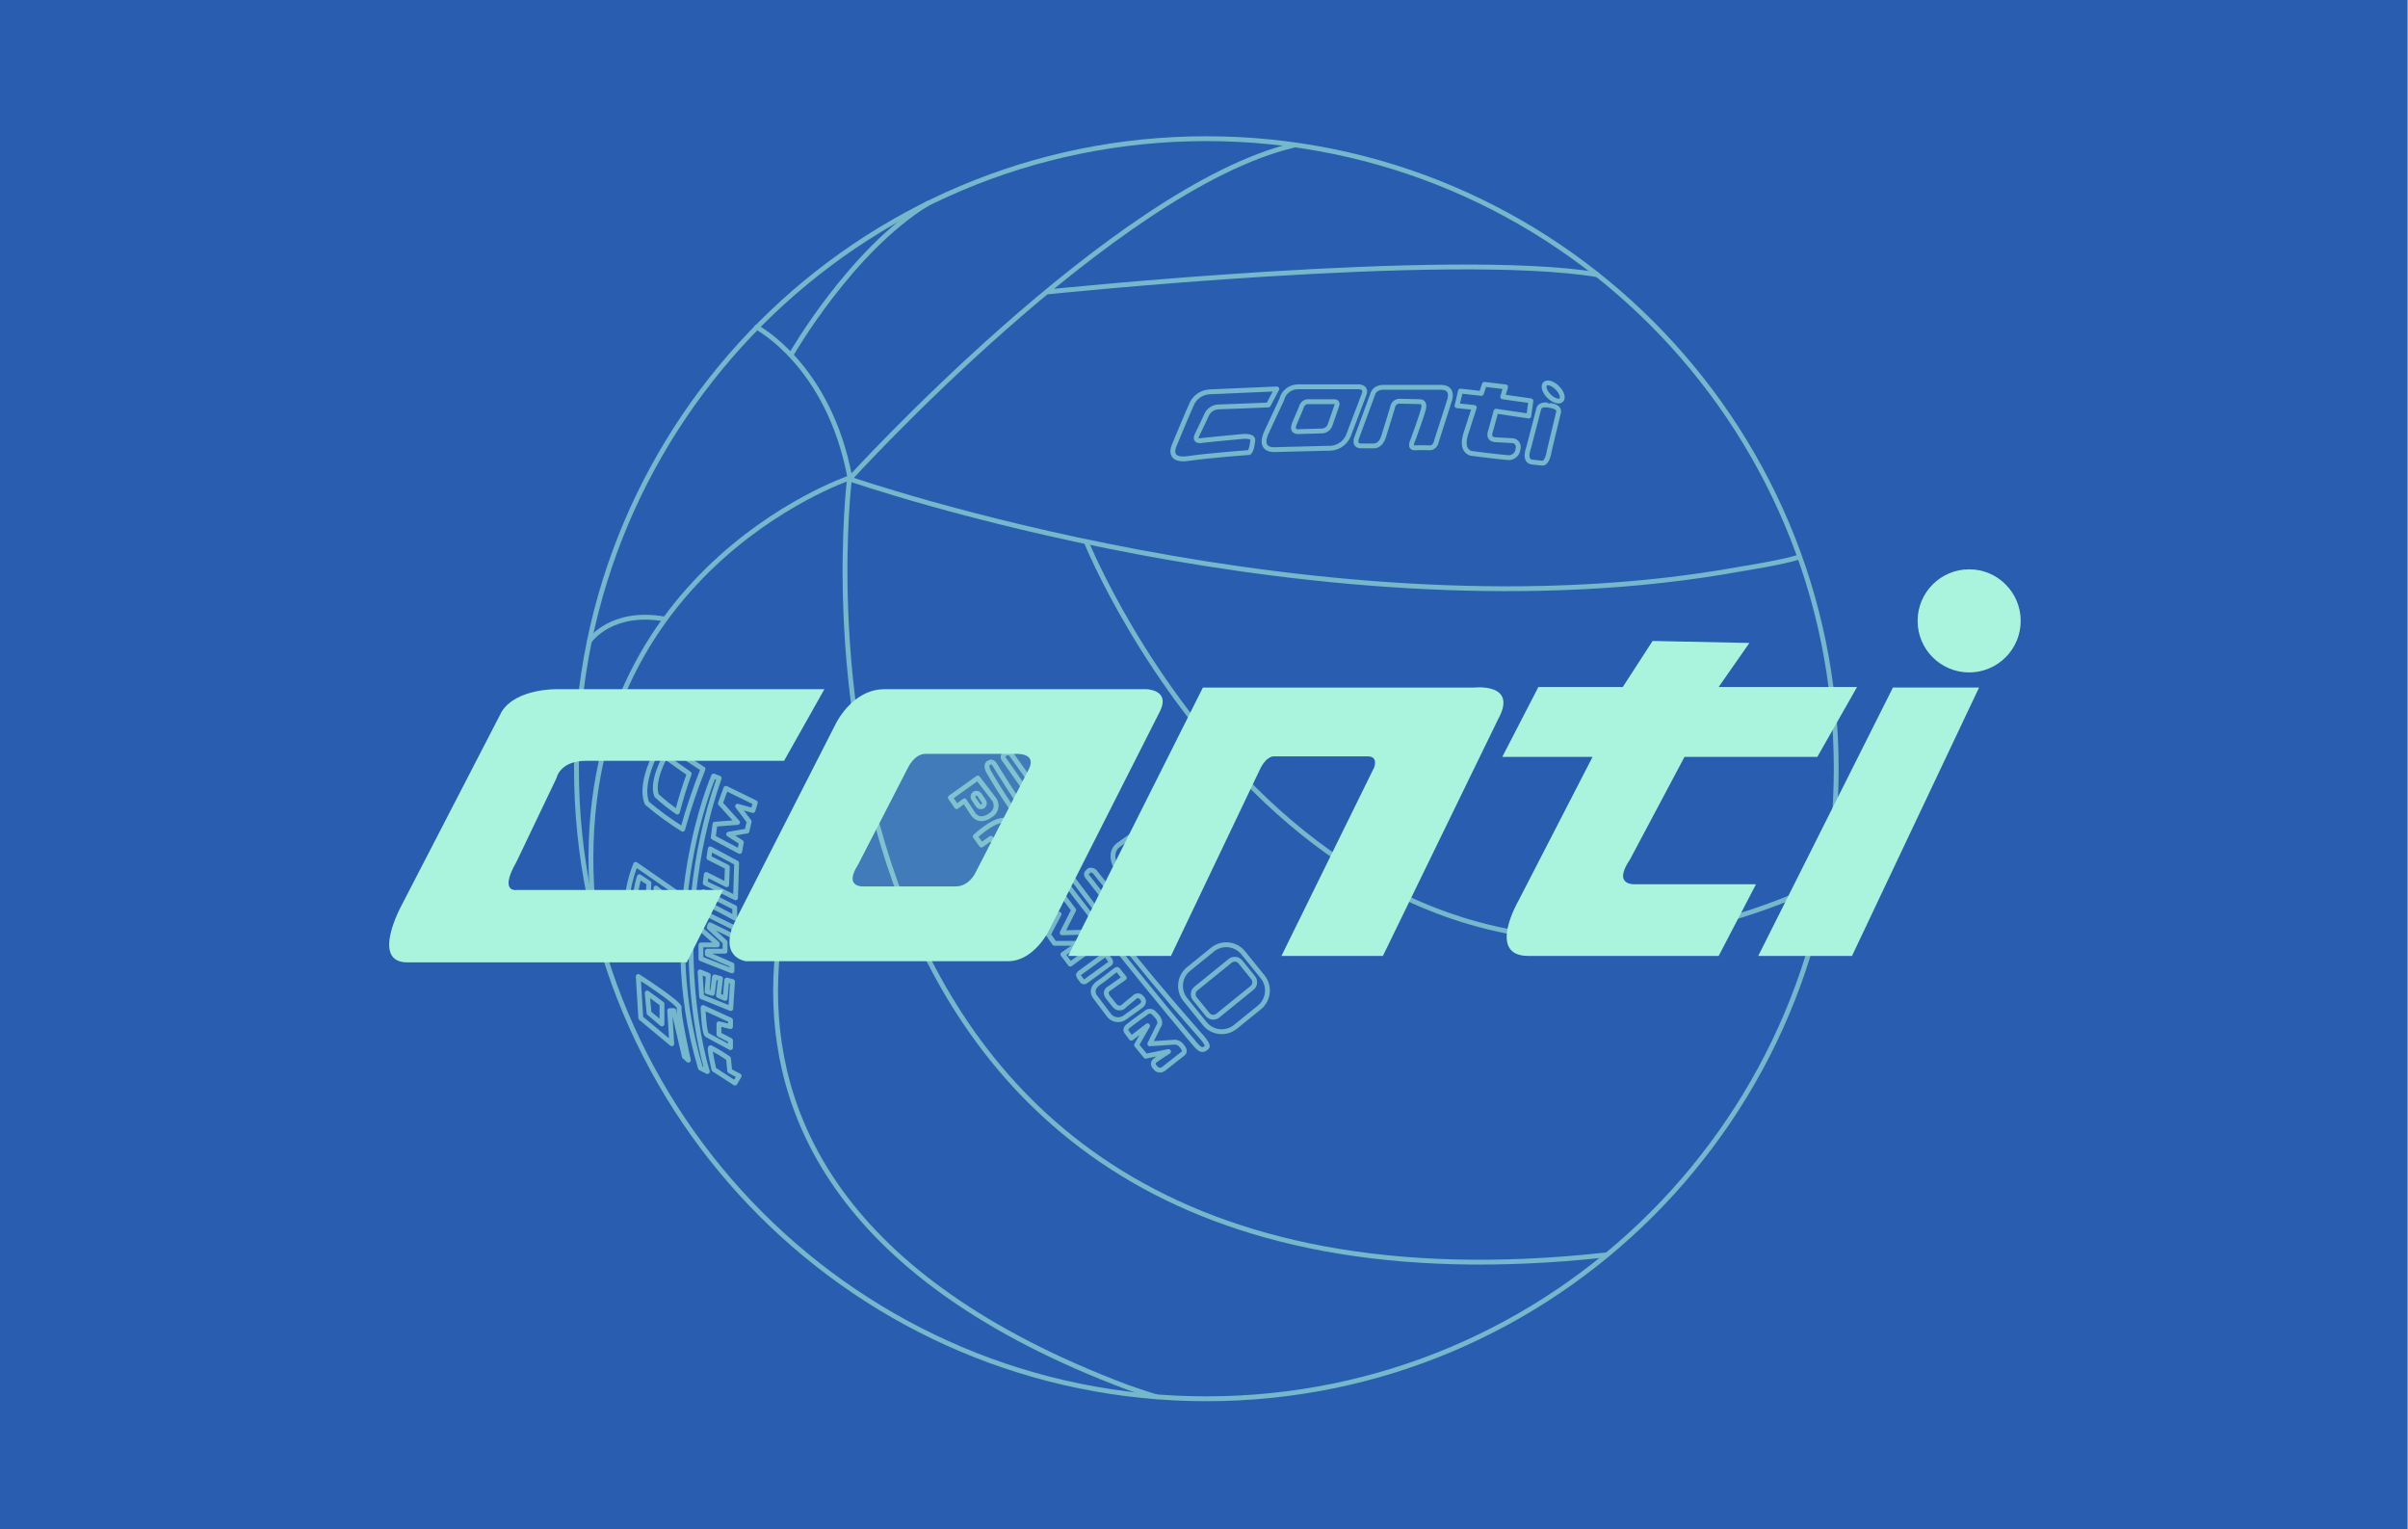
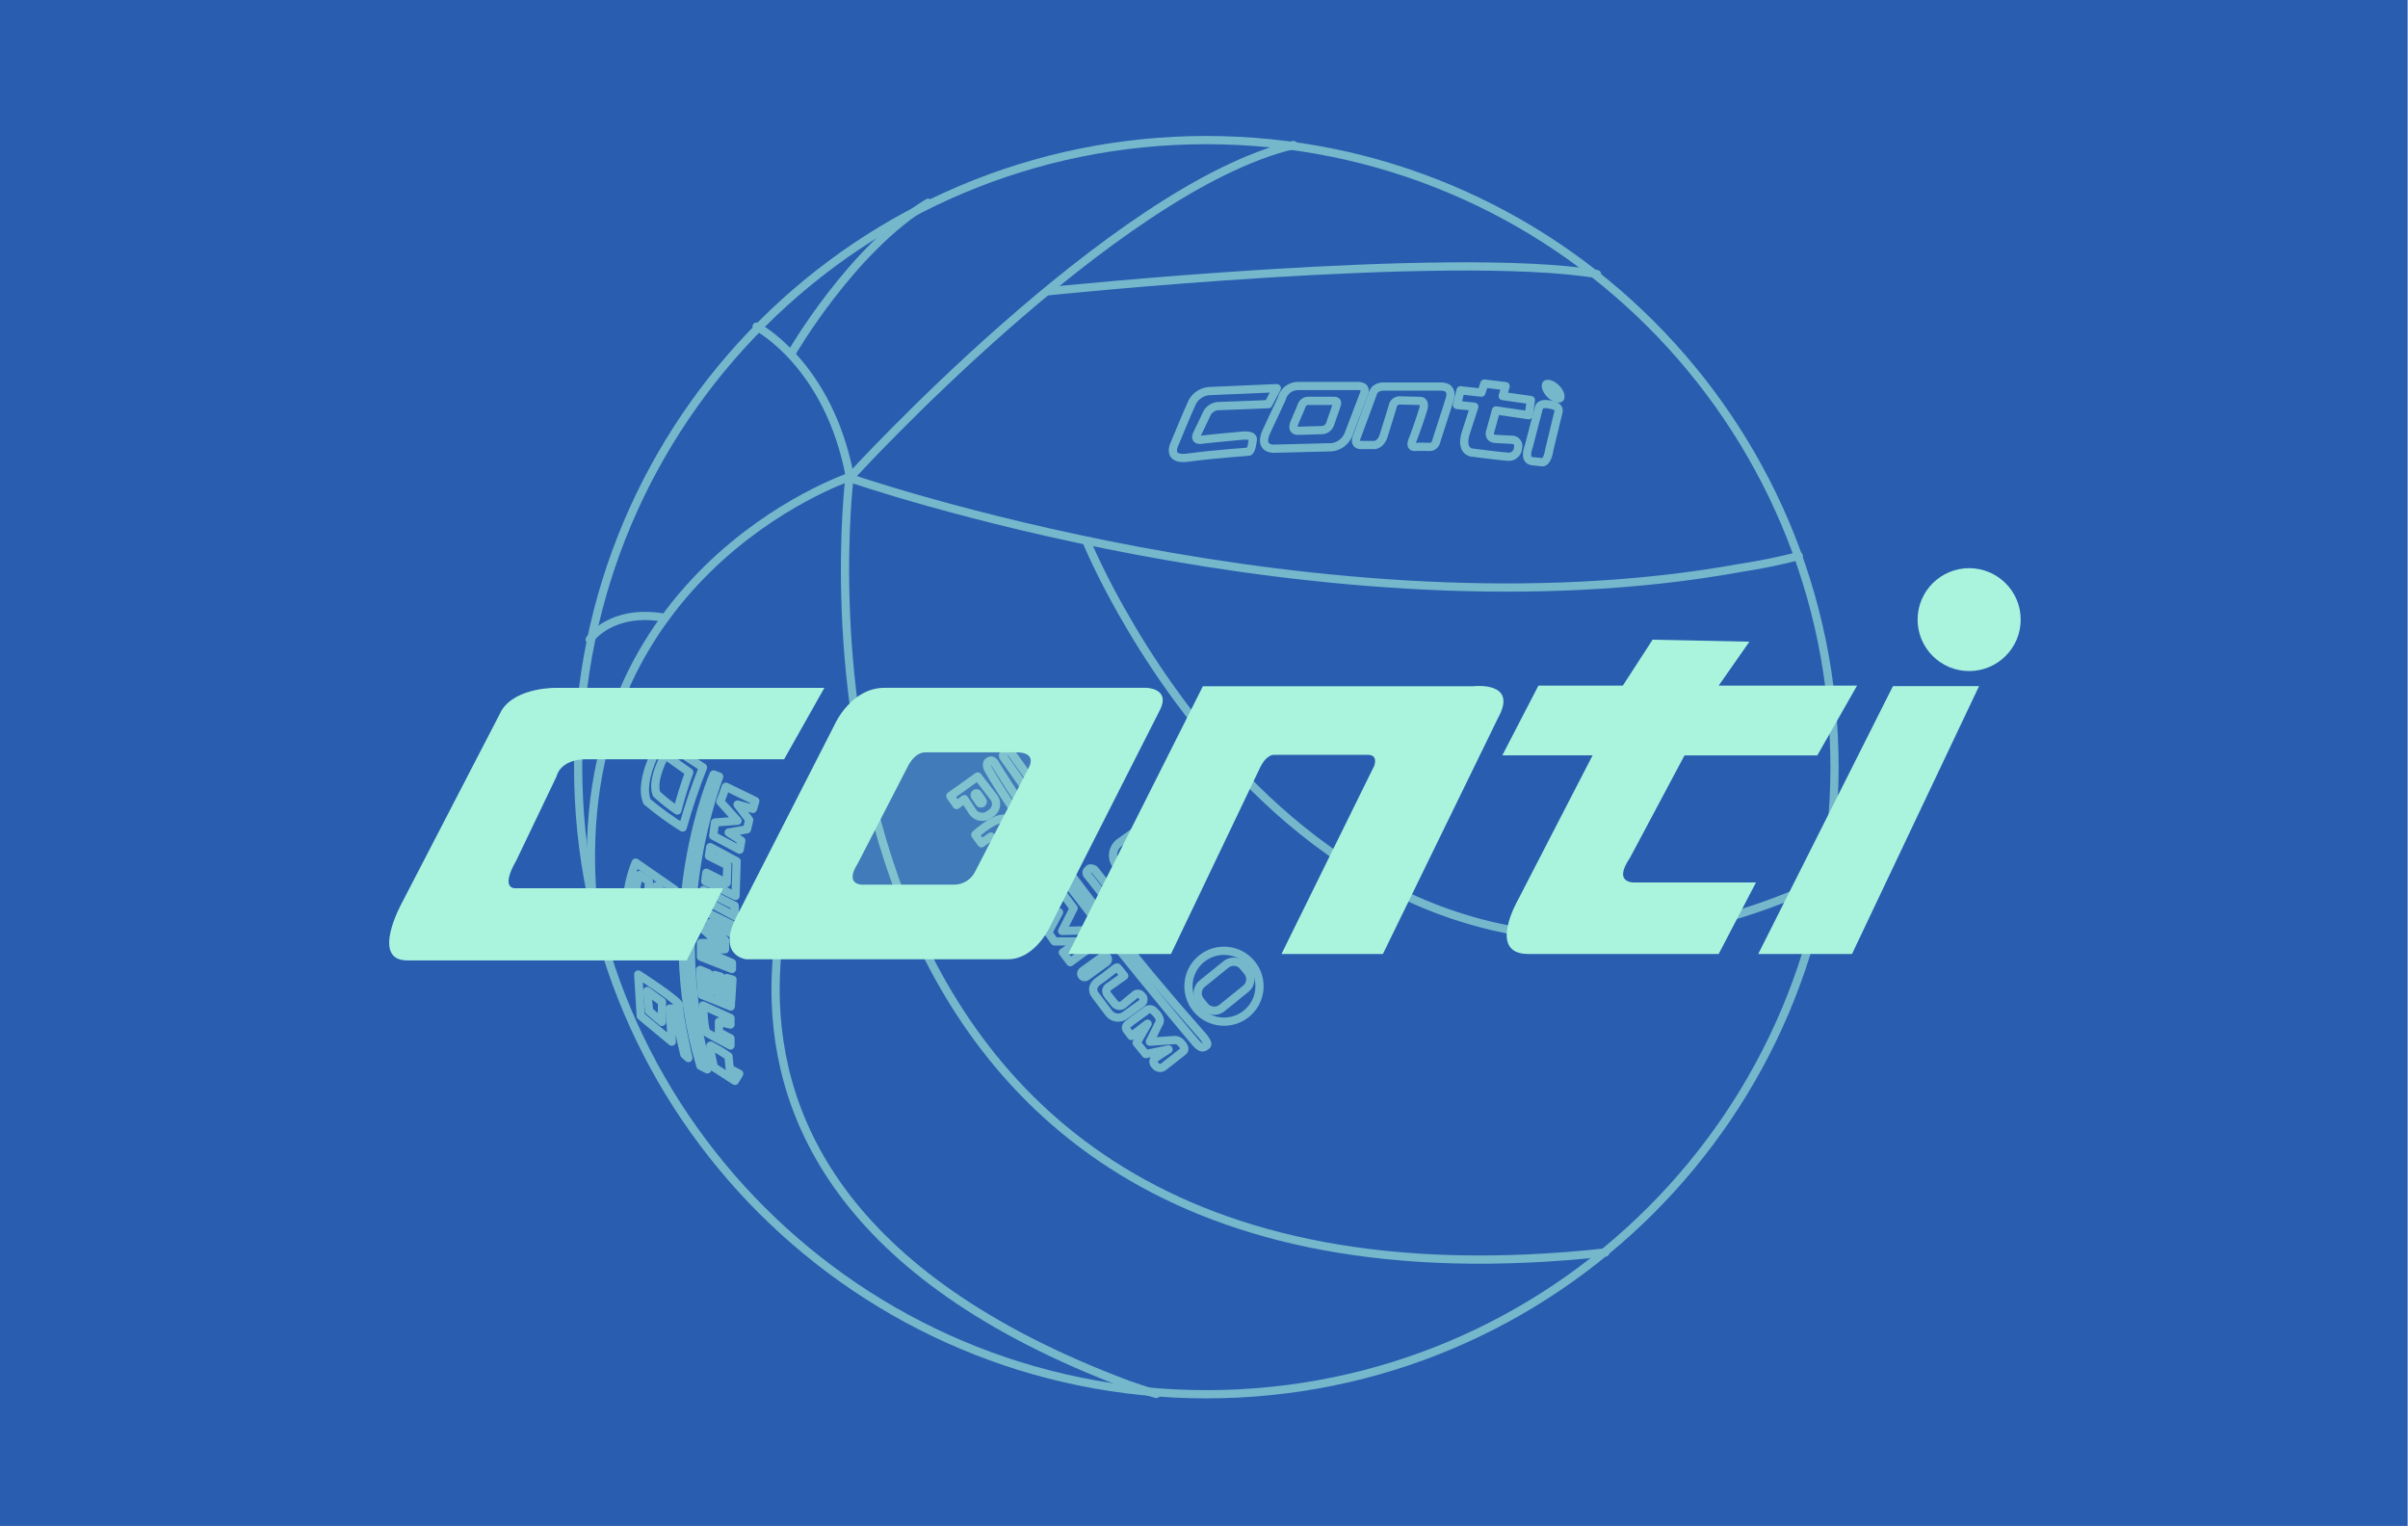
- <svg xmlns="http://www.w3.org/2000/svg" width="496.072" height="314.905">
+ <svg xmlns="http://www.w3.org/2000/svg" width="292" height="185">
  <defs>
    <clipPath id="a">
-       <path data-name="Rectangle 165" transform="translate(713 3228)" fill="none" d="M0 0h496.072v314.905H0z" />
+       <path data-name="Rectangle 451" fill="none" d="M0 0h292v185H0z" />
    </clipPath>
  </defs>
-   <g transform="translate(-713 -3228)" clip-path="url(#a)">
-     <g data-name="Group 223">
-       <path data-name="Path 1652" d="M713 3228h496v315H713Z" fill="#285db0" />
-       <g data-name="conti logo" transform="translate(793.172 3345.253)">
-         <path data-name="Path 1046" d="m81.359 39.436 8.3-14.741H34.484s-8.246-.182-11.288 4.593L2.559 69.2s-6.426 11.69 1.1 11.749h57.642l7.507-14.9H26.203s-3.622.559 0-5.755l8.281-17.322s.648-3.615 6.318-3.537Z" fill="#aaf3dd" />
-         <path data-name="Path 1047" d="M102.166 24.693h53.842s4.979.1 2.8 4.523l-22.986 45.363s-3.09 6.189-8.4 6.132H73.515s-6.434-.718-1.6-9.516l19.936-39.093s3.406-7.499 10.315-7.409Z" fill="#aaf3dd" />
-         <path data-name="Path 1048" d="M110.656 38.014h18.552s4.236-.233 2.59 3.1l-11.077 21.491s-1.351 2.832-4.216 2.705h-18.46s-4.664.531-1.438-4.5l10.141-19.693s1.386-3.245 3.908-3.103Z" fill="#285db0" opacity=".8" />
-         <path data-name="Path 1049" d="M161.051 79.629h-21.176l27.753-55.266h55.724s9.318-1.117 5.107 6.5l-23.743 48.77h-20.9l19.086-38.793s.982-2.357-1.362-2.312h-19.2s-1.591-.247-3.006 2.791Z" fill="#aaf3dd" />
-         <path data-name="Path 1050" d="m273.893 79.629 7.691-14.769h-24.725s-5.049.515-1.237-5.1l11.231-21.125h27.364l8.184-14.4h-28.509l6.329-9.067-19.943-.413-6.136 9.48h-17.39l-7.441 14.4h18.6l-15.323 29.733s-6.456 11.143 1.947 11.257Z" fill="#aaf3dd" />
-         <path data-name="Path 1051" d="M282.039 79.629h19.319l26.177-55.28h-17.743Z" fill="#aaf3dd" />
-         <circle data-name="Ellipse 93" cx="10.619" cy="10.619" r="10.619" transform="translate(314.874)" fill="#aaf3dd" />
+   <g data-name="Group 404" clip-path="url(#a)">
+     <path data-name="Path 1752" d="M0 0h291.957v185.056H0Z" fill="#285db0" />
+     <g data-name="conti logo" transform="translate(47.191 68.884)">
+       <path data-name="Path 1753" d="m47.892 23.168 4.884-8.66H20.297s-4.854-.108-6.645 2.7L1.505 40.656s-3.782 6.866.647 6.9h33.932l4.42-8.753H15.425s-2.133.329 0-3.381l4.874-10.176s.382-2.124 3.72-2.078Z" fill="#aaf3dd" />
+       <path data-name="Path 1754" d="M60.142 14.507h31.692s2.931.059 1.649 2.657l-13.53 26.65s-1.818 3.636-4.941 3.6H43.28s-3.786-.421-.939-5.591l11.734-22.966s1.996-4.403 6.067-4.35Z" fill="#aaf3dd" />
+       <path data-name="Path 1755" d="M65.133 22.332h10.923s2.494-.138 1.524 1.824l-6.521 12.625a2.841 2.841 0 0 1-2.481 1.589H57.713s-2.745.312-.847-2.646l5.968-11.569s.815-1.906 2.299-1.823Z" fill="#285db0" opacity=".8" />
+       <path data-name="Path 1756" d="M94.802 46.781H82.335l16.338-32.467h32.8s5.484-.656 3.006 3.817l-13.977 28.65h-12.3l11.234-22.79s.579-1.385-.8-1.359h-11.3s-.937-.145-1.77 1.639Z" fill="#aaf3dd" />
+       <path data-name="Path 1757" d="m161.22 46.779 4.526-8.676h-14.552s-2.97.3-.727-2.993l6.611-12.411h16.107L178 14.241h-16.78l3.727-5.327-11.74-.243-3.61 5.569h-10.236l-4.382 8.458h10.949l-9.019 17.467s-3.8 6.546 1.145 6.613Z" fill="#aaf3dd" />
+       <path data-name="Path 1758" d="M166.014 46.78h11.373l15.407-32.476h-10.443Z" fill="#aaf3dd" />
+       <ellipse data-name="Ellipse 250" cx="6.251" cy="6.238" rx="6.251" ry="6.238" transform="translate(185.342)" fill="#aaf3dd" />
+     </g>
+     <g data-name="Group 403" opacity=".595" fill="none" stroke-linecap="round">
+       <g data-name="Ellipse 251" stroke="#aaf3dd" stroke-linejoin="round" transform="translate(69.607 16.485)">
+         <ellipse cx="76.676" cy="76.527" rx="76.676" ry="76.527" stroke="none" />
+         <ellipse cx="76.676" cy="76.527" rx="76.176" ry="76.027" />
      </g>
-       <g data-name="Group 221" opacity=".595" fill="none" stroke="#aaf3dd" stroke-linecap="round">
-         <g data-name="Ellipse 91" stroke-linejoin="round" transform="translate(831.255 3256.061)">
-           <circle cx="130.263" cy="130.263" r="130.263" stroke="none" />
-           <circle cx="130.263" cy="130.263" r="129.763" />
-         </g>
-         <path data-name="Path 1006" d="M979.456 3257.931c-36.955 8.773-91.437 68.708-91.437 68.708s98.108 34.075 183.474 18.57c0 0 9.069-1.439 12.079-2.465" stroke-linejoin="round" />
-         <path data-name="Path 1007" d="M928.966 3288.102s82.661-8.567 113.029-3.537" />
-         <path data-name="Path 1008" d="M1043.736 3486.478c-178.452 19.432-155.716-160.046-155.716-160.046s-60.361 20.327-52.593 90.509" stroke-linejoin="round" />
-         <path data-name="Path 1009" d="M936.866 3339.795s48.144 118.6 152.14 69.939" />
-         <path data-name="Path 1010" d="M889.714 3378.653s-63.571 90.3 55.622 135.089c0 0 5.286 1.834 5.885 1.931" stroke-linejoin="round" />
-         <path data-name="Path 1011" d="M834.485 3359.973s4.406-6.457 15.492-4.473" />
-         <path data-name="Path 1012" d="M868.865 3295.39s14.847 7.684 19.216 30.964" />
-         <path data-name="Path 1013" d="M876.005 3301.009s12.343-21.55 28.2-31.169" />
-         <path data-name="Path 1014" d="m974.29 3311.403 1.745-3.3-13.77.594a4.313 4.313 0 0 0-3.644 2.268c-1.024 2.218-3.74 8.816-3.74 8.816s-1.573 3.3 2.922 2.648 12.5-1.231 12.5-1.231.464-.146.7-1.887l.094-.622s.236-.98-2.051-.8-8.2.8-8.2.8-2.062.538-1.206-1.184 1.933-4.061 1.933-4.061a2.782 2.782 0 0 1 2.526-1.639c1.909-.052 10.191-.402 10.191-.402Z" stroke-linejoin="round" />
-         <path data-name="Path 1016" d="M980.413 3307.663h12.167s2.289-.219 1.331 1.827l-3.158 8.307a4.257 4.257 0 0 1-4.209 2.525l-10.9.28s-3.638.365-1.642-3.779l3.034-6.5a3.447 3.447 0 0 1 3.377-2.66Z" stroke-linejoin="round" />
-         <path data-name="Path 1017" d="M982.508 3310.729h5.283s.991-.1.578.872l-1.374 3.963a1.867 1.867 0 0 1-1.825 1.2l-4.73.133s-1.579.174-.714-1.8l1.319-3.1s.27-1.305 1.463-1.268Z" stroke-linejoin="round" />
-         <path data-name="Path 1018" d="M993.33 3319.838h2.692s1.364.121 2-1.873 1.865-6.066 1.865-6.066a1.463 1.463 0 0 1 1.64-1.265c1.519.042 4.065.1 4.065.1s1.1-.063.625 1.644-2.079 6.085-2.079 6.085-.953 1.836.281 1.768 3.221 0 3.221 0 1.045.034 1.334-1.537l2.1-6.534.482-1.522s1.205-2.885-1.778-2.87h-11.629s-1.782-.152-2.3 1.271-3.284 8.93-3.284 8.93-.864 1.803.765 1.869Z" stroke-linejoin="round" />
-         <path data-name="Path 1019" d="m1013.881 3308.546 4.3.482.617-1.875 4.375.537-.6 2.039 5.8.828-.429 3.126-6.751-.992-1.1 4.013s-.834 1.823 1.1 1.867l3.138.177a1.309 1.309 0 0 1 1.4 1.681 1.933 1.933 0 0 1-2.289 1.8c-2.206-.182-7.3-.848-7.3-.848s-2.34-.3-1.167-4.06l1.744-5.4-3.561-.36Z" stroke-linejoin="round" />
-         <path data-name="Path 1020" d="m1029.984 3312.265-2.052 7.9s-1.189 2.909.828 3.018l1.99.206s.987.277 1.467-2.751l1.828-7.6s.542-1.187-1.6-1.51c-.003.003-2.177-.624-2.461.737Z" stroke-linejoin="round" />
-         <g data-name="Ellipse 92" transform="rotate(45 -3474.014 2898.677)" stroke-linejoin="round">
-           <ellipse cx="2.858" cy="1.711" rx="2.858" ry="1.711" stroke="none" />
-           <ellipse cx="2.858" cy="1.711" rx="2.358" ry="1.211" />
-         </g>
-         <path data-name="Path 1021" d="M918.124 3385.803s13.895 23.455 41.994 55.29c0 0 2.1 2.156 1.483 2.636s-1.068.857-2.263-.521-32.519-38.526-42.632-56.213c0 0-.863-1.4 0-1.882.001 0 .765-.651 1.418.69Z" stroke-linejoin="round" />
-         <path data-name="Path 1022" d="m921.313 3383.318 6.258 8.755s.057.208 1.874-.839a1.662 1.662 0 0 0 .737-2.728l-4.635-6.408s-1.032-2.607 1-3.948l3.633-2.309a2.517 2.517 0 0 1 3.91.444l4.988 7.032s2.073 3.678 0 5.188l-8.023 5.44s-2.658 2.576-4.508 0l-6.556-9.345s-.806-.79 0-1.283c.002.001.33-.65 1.322.001Z" stroke-linejoin="round" />
-         <path data-name="Path 1023" d="m938.462 3407.451 6.708 8.414s.068.205 1.827-.934a1.662 1.662 0 0 0 .594-2.763l-4.962-6.157s-1.169-2.55.792-3.995l3.507-2.496a2.517 2.517 0 0 1 3.928.24l5.35 6.761s2.264 3.563.272 5.18l-7.725 5.852s-2.52 2.712-4.503.236l-7.036-8.99s-.848-.748-.067-1.281c0 .002.291-.665 1.315-.067Z" stroke-linejoin="round" />
-         <g data-name="Rectangle 157" transform="rotate(54.97 -2779.402 2583.945)" stroke-linejoin="round">
-           <rect width="9.8" height="6.534" rx="2" stroke="none" />
-           <rect x=".5" y=".5" width="8.8" height="5.534" rx="1.5" />
-         </g>
-         <g data-name="Rectangle 158" transform="rotate(52 -3011.675 2673.239)" stroke-linejoin="round">
-           <rect width="9.8" height="6.534" rx="2" stroke="none" />
-           <rect x=".5" y=".5" width="8.8" height="5.534" rx="1.5" />
-         </g>
-         <g data-name="Rectangle 159" transform="rotate(51 -3101.954 2723.03)" stroke-linejoin="round">
-           <rect width="16.334" height="16.334" rx="5" stroke="none" />
-           <rect x=".5" y=".5" width="15.334" height="15.334" rx="4.5" />
-         </g>
-         <g data-name="Rectangle 160" transform="rotate(51 -3105.709 2726.494)" stroke-linejoin="round">
-           <rect width="8.167" height="13.067" rx="2" stroke="none" />
-           <rect x=".5" y=".5" width="7.167" height="12.067" rx="1.5" />
-         </g>
-         <path data-name="Path 1024" d="m908.784 3392.272 5.643-4.028 3.454 4.5a2.286 2.286 0 0 1-.9 3.208s-2.049 1.667-3.5-.277l-1.8-2.742-1.6 1.2Z" stroke-linejoin="round" />
-         <g data-name="Rectangle 161" transform="rotate(56 -2730.95 2555.152)" stroke-linejoin="round">
-           <rect width="4.083" height="2.45" rx="1.225" stroke="none" />
-           <rect x=".5" y=".5" width="3.083" height="1.45" rx=".725" />
-         </g>
-         <g data-name="Rectangle 162" transform="rotate(56 -2735.496 2564.465)" stroke-linejoin="round">
-           <rect width="4.9" height="2.45" rx="1.225" stroke="none" />
-           <rect x=".5" y=".5" width="3.9" height="1.45" rx=".725" />
-         </g>
-         <path data-name="Path 1025" d="M913.913 3400.272s5.241-4.942 7.065-2.786a30.231 30.231 0 0 1 2.785 3.792 1.743 1.743 0 0 1-.53 2.667 320.37 320.37 0 0 0-4.131 3.206l-1.54-1.928 1.922-1.511-2.334-3.059-1.964 1.383Z" stroke-linejoin="round" />
-         <path data-name="Path 1026" d="m920.071 3408.98 4.747 6.366 1.511-1.23-3.565-4.355 1.282-.985 3.45 4.558 1.121-.9-3.37-4.4.938-.709 3.393 4.441 1.172-.854-4.963-6.212Z" stroke-linejoin="round" />
-         <path data-name="Path 1027" d="m926.313 3417.008 5.822-4.32 2.052 2.745-2.37 4.686 5.764-.159 1.766 2.324-5.854 4.287-1.531-2.007 3.318-2.28h-5.035l-1.274-1.814 2.214-4.2-3.657 2.445Z" stroke-linejoin="round" />
-         <g data-name="Rectangle 163" transform="rotate(-36 5743.227 276.595)" stroke-linejoin="round">
-           <rect width="8.167" height="3.106" rx="1" stroke="none" />
-           <rect x=".5" y=".5" width="7.167" height="2.106" rx=".5" />
-         </g>
-         <path data-name="Path 1028" d="m943.224 3427.682 1.391 1.71-3.046 2.163s-1.311.575-.241 1.931l1.323 1.647a1.27 1.27 0 0 0 1.964 0 41.228 41.228 0 0 1 2.009-1.647.965.965 0 0 1 1.568 0s1.049.852-.263 1.777l-3.056 2.2a2.4 2.4 0 0 1-3.546-.541l-2.73-3.628s-1.3-1.514.849-2.948 3.512-2.908 3.778-2.664Z" stroke-linejoin="round" />
-         <path data-name="Path 1029" d="M945.332 3439.391c.7-.607 3.7-2.746 3.7-2.746a1.156 1.156 0 0 1 1.8.131s1.762 1.463.818 2.615l-1.773 3.589 5-.334a1.719 1.719 0 0 1 1.563.769s.95.942.349 1.519l-4.139 3.254a1.181 1.181 0 0 1-1.7-.389.864.864 0 0 1 0-1.379c.829-.642 2.776-1.85 2.776-1.85l-4.7.962-1.883-2.3 2.269-3.969-3.356 2.56-.969-1.287s-.448-.538.245-1.145Z" stroke-linejoin="round" />
-         <path data-name="Path 1030" d="M858.727 3448.688s-9.011-27.485 2.426-60.418l-1.138-.448s-12.313 28.253-2.715 60.147Z" stroke-linejoin="round" />
-         <path data-name="Path 1031" d="M854.811 3446.352s-2.206-9.945-1.879-10.776-8.448-6.471-8.448-6.471l.522 8.556 6.388 5.311-.426-6.833h.818l2.189 9.446Z" stroke-linejoin="round" />
-         <path data-name="Path 1032" d="m846.327 3432.519.387 4.121 2.664 2.249v-4.13Z" stroke-linejoin="round" />
-         <path data-name="Path 1033" d="M852.019 3423.561s-.234-6.969 0-11.949l-8.064-5.592s-2.936 6.828-1.128 11.049l5.291 3.808v-9.984l2.418 2v9.666Z" stroke-linejoin="round" />
-         <path data-name="Path 1034" d="m846.683 3409.873-1.973-1.3s-1.657 5.188-.392 7.267l1.948 1.449Z" stroke-linejoin="round" />
-         <path data-name="Path 1035" d="M853.64 3398.782a122.043 122.043 0 0 1 4.184-12.4l-8.517-5.536s-4.937 7.983-3.008 12.59a63.312 63.312 0 0 0 7.341 5.346Z" stroke-linejoin="round" />
-         <path data-name="Path 1036" d="M852.543 3395.254a82.382 82.382 0 0 1 2.446-7.894l-4.975-3.524s-2.881 5.081-1.753 8.014a37.162 37.162 0 0 0 4.282 3.404Z" stroke-linejoin="round" />
-         <path data-name="Path 1037" d="M860.074 3448.26s-1.062-4.493-.687-4.493a32.252 32.252 0 0 1 3.688 2.232l.255 2.568 1.949 1.027-.872 1.473Z" stroke-linejoin="round" />
-         <path data-name="Path 1038" d="M858.618 3441.119c.583.376 4.874 2.646 4.874 2.646v-1.48l-2.381-1.245v-2.191l2.381.589v-1.339l-5.66-2.593s.202 5.237.786 5.613Z" stroke-linejoin="round" />
-         <path data-name="Path 1039" d="m857.544 3433.288 6 2.428.363-5.549-1.187-.324-.33 3.781-1.388-.588.437-3.5-1.235-.343-.451 3.383-1.086-.335.249-3.382-1.694-.693Z" stroke-linejoin="round" />
-         <path data-name="Path 1040" d="m857.396 3425.46 6.4 2.5v-1.24l-5.08-2.209v-.607h3.653v-1.861l-3.265-3.027.159-.549 4.871 2.389v-1.84l-6.737-3.314v3.687l3.372 2.962v.261h-3.372Z" stroke-linejoin="round" />
-         <path data-name="Path 1041" d="m857.687 3413.513 6.674 3.552v-2.142l-6.464-3.263Z" stroke-linejoin="round" />
-         <path data-name="Path 1042" d="m858.284 3409.867 6.246 3.039.225-7.169-5.438-2.913-.275 1.832 3.8 1.922-.14 3.638-4.2-2.109Z" stroke-linejoin="round" />
-         <path data-name="Path 1043" d="m859.935 3400.468 5.447 2.89.344-1.866-2.614-1.687 3.778-.654.453-1.944-2.395-3.168 3.166.892.491-1.616-6.062-2.958-1.142 3.1 3.547 3.929-4.661.361Z" stroke-linejoin="round" />
+       <path data-name="Path 1759" d="M156.841 17.583c-21.752 5.154-53.821 40.365-53.821 40.365s57.748 20.019 108 10.909a71.378 71.378 0 0 0 7.109-1.448" stroke="#aaf3dd" stroke-linejoin="round" />
+       <path data-name="Path 1760" d="M127.122 35.308s48.655-5.033 66.533-2.078" stroke="#aaf3dd" />
+       <path data-name="Path 1761" d="M194.677 151.85c-105.04 11.416-91.658-94.024-91.658-94.024s-35.53 11.942-30.956 53.172" stroke="#aaf3dd" stroke-linejoin="round" />
+       <path data-name="Path 1762" d="M131.773 65.677s28.339 69.676 89.553 41.088" stroke="#aaf3dd" />
+       <path data-name="Path 1763" d="M104.014 88.505s-37.419 53.052 32.74 79.363c0 0 3.111 1.077 3.464 1.134" stroke="#aaf3dd" stroke-linejoin="round" />
+       <path data-name="Path 1764" d="M71.51 77.531s2.594-3.793 9.12-2.628" stroke="#aaf3dd" />
+       <path data-name="Path 1765" d="M91.746 39.591s8.739 4.514 11.312 18.191" stroke="#aaf3dd" />
+       <path data-name="Path 1766" d="M95.948 42.891s7.267-12.66 16.6-18.311" stroke="#aaf3dd" />
+       <path data-name="Path 1767" d="m153.801 48.998 1.025-1.937-8.1.349a2.538 2.538 0 0 0-2.144 1.333c-.6 1.3-2.2 5.18-2.2 5.18s-.927 1.936 1.719 1.556 7.354-.723 7.354-.723.273-.085.412-1.108l.056-.365s.141-.576-1.206-.472-4.828.472-4.828.472-1.215.316-.711-.7 1.138-2.386 1.138-2.386a1.638 1.638 0 0 1 1.486-.963c1.123-.031 5.999-.236 5.999-.236Z" stroke="#aaf3dd" stroke-linejoin="round" />
+       <path data-name="Path 1768" d="M157.405 46.799h7.162s1.347-.128.783 1.073l-1.859 4.88a2.5 2.5 0 0 1-2.476 1.483l-6.416.164s-2.14.214-.965-2.22l1.785-3.821a2.028 2.028 0 0 1 1.986-1.559Z" stroke="#aaf3dd" stroke-linejoin="round" />
+       <path data-name="Path 1769" d="M158.637 48.601h3.11s.584-.061.341.512l-.81 2.329a1.1 1.1 0 0 1-1.074.708l-2.784.079s-.931.1-.421-1.059l.777-1.823s.161-.767.861-.746Z" stroke="#aaf3dd" stroke-linejoin="round" />
+       <path data-name="Path 1770" d="M165.008 53.955h1.585s.8.071 1.181-1.1 1.1-3.563 1.1-3.563a.861.861 0 0 1 .966-.743c.894.025 2.393.057 2.393.057s.648-.037.367.966-1.225 3.575-1.225 3.575-.56 1.078.166 1.038 1.9 0 1.9 0 .615.02.784-.9l1.241-3.839.284-.894s.709-1.7-1.048-1.686h-6.845s-1.049-.089-1.352.747-1.934 5.246-1.934 5.246-.523 1.055.437 1.096Z" stroke="#aaf3dd" stroke-linejoin="round" />
+       <path data-name="Path 1771" d="m177.105 47.319 2.534.283.363-1.1 2.575.316-.353 1.2 3.414.486-.254 1.836-3.974-.583-.648 2.358s-.491 1.072.648 1.1l1.849.1a.769.769 0 0 1 .824.988 1.137 1.137 0 0 1-1.348 1.06c-1.3-.108-4.3-.5-4.3-.5s-1.378-.176-.686-2.385l1.026-3.17-2.1-.212Z" stroke="#aaf3dd" stroke-linejoin="round" />
+       <path data-name="Path 1772" d="m186.585 49.504-1.209 4.643s-.7 1.709.488 1.773l1.172.121s.581.163.863-1.616l1.076-4.465s.318-.7-.945-.887c0 0-1.278-.368-1.445.431Z" stroke="#aaf3dd" stroke-linejoin="round" />
+       <g data-name="Path 1797">
+         <path d="M189.054 46.719c.656.656.87 1.505.48 1.895s-1.247.181-1.904-.474-.869-1.503-.474-1.898 1.237-.177 1.898.477Z" />
+         <path d="M189.056 46.72c.655.656.868 1.504.475 1.897-.393.392-1.247.178-1.904-.48-.655-.655-.868-1.503-.475-1.895.394-.393 1.247-.179 1.904.478Z" fill="#aaf3dd" />
      </g>
+       <path data-name="Path 1773" d="M120.742 92.706s8.179 13.78 24.718 32.481c0 0 1.237 1.267.874 1.549s-.63.5-1.333-.306-19.142-22.633-25.094-33.024c0 0-.509-.824 0-1.106 0 0 .449-.382.835.406Z" stroke="#aaf3dd" stroke-linejoin="round" />
+       <path data-name="Path 1774" d="m122.616 91.246 3.684 5.143s.034.122 1.1-.493a.975.975 0 0 0 .434-1.6l-2.728-3.764a1.979 1.979 0 0 1 .589-2.319l2.139-1.356a1.483 1.483 0 0 1 2.3.26l2.936 4.132s1.222 2.16 0 3.047l-4.722 3.2s-1.565 1.513-2.654 0l-3.858-5.49s-.475-.464 0-.753c.005-.007.195-.39.78-.007Z" stroke="#aaf3dd" stroke-linejoin="round" />
+       <path data-name="Path 1775" d="m132.711 105.424 3.95 4.943s.039.12 1.072-.55a.975.975 0 0 0 .35-1.62l-2.918-3.62a1.978 1.978 0 0 1 .467-2.342l2.063-1.47a1.483 1.483 0 0 1 2.312.14l3.15 3.972s1.332 2.094.159 3.043l-4.547 3.443s-1.484 1.593-2.65.139l-4.142-5.286s-.499-.44-.04-.752c0 0 .167-.391.774-.04Z" stroke="#aaf3dd" stroke-linejoin="round" />
+       <g data-name="Path 1798">
+         <path d="m130.145 89.16 1.102 1.572a1.922 1.922 0 0 1-3.147 2.206l-1.102-1.573a1.922 1.922 0 0 1 3.147-2.205Z" />
+         <path d="m130.43 91.306-1.104-1.572a.926.926 0 0 0-1.665.368.911.911 0 0 0 .152.686l1.104 1.572a.926.926 0 0 0 1.666-.368.91.91 0 0 0-.153-.685v-.001m.82-.573a1.917 1.917 0 0 1-.473 2.672 1.926 1.926 0 0 1-2.678-.47l-1.104-1.572a1.917 1.917 0 0 1 .471-2.674 1.926 1.926 0 0 1 2.679.47l1.103 1.572.001.002Z" fill="#aaf3dd" />
+       </g>
+       <g data-name="Path 1799">
+         <path d="m140.121 102.947 1.183 1.514a1.922 1.922 0 0 1-3.029 2.366l-1.182-1.514a1.922 1.922 0 0 1 3.028-2.366Z" />
+         <path d="m140.517 105.075-1.184-1.512a.926.926 0 0 0-1.297-.158.912.912 0 0 0-.159 1.288l1.184 1.513c.314.4.896.471 1.297.158a.912.912 0 0 0 .16-1.288h-.001m.789-.616c.652.836.503 2.04-.333 2.693a1.925 1.925 0 0 1-2.7-.33l-1.183-1.513a1.916 1.916 0 0 1 .331-2.694 1.925 1.925 0 0 1 2.7.33l1.183 1.513.002.001Z" fill="#aaf3dd" />
+       </g>
+       <g data-name="Path 1800">
+         <path d="M152.16 116.55a4.8 4.8 0 1 1-6.762-.71 4.792 4.792 0 0 1 6.761.71Z" />
+         <path d="M151.382 117.18a3.818 3.818 0 0 0-5.356-.562 3.77 3.77 0 0 0-1.39 2.552 3.77 3.77 0 0 0 .827 2.788 3.818 3.818 0 0 0 5.357.562 3.77 3.77 0 0 0 1.39-2.553 3.767 3.767 0 0 0-.825-2.785l-.003-.002m.78-.627a4.791 4.791 0 0 1-.714 6.745 4.814 4.814 0 0 1-6.761-.71 4.792 4.792 0 0 1 .71-6.748 4.814 4.814 0 0 1 6.765.713Z" fill="#aaf3dd" />
+       </g>
+       <g data-name="Path 1801">
+         <path d="m151.152 116.834.518.64a1.985 1.985 0 0 1-.29 2.798l-2.88 2.332a1.994 1.994 0 0 1-2.808-.3l-.517-.64a1.985 1.985 0 0 1 .293-2.795l2.88-2.332a1.994 1.994 0 0 1 2.804.297Z" />
+         <path d="m150.894 118.103-.519-.64a.995.995 0 0 0-1.395-.145l-2.883 2.33a.98.98 0 0 0-.361.663.98.98 0 0 0 .215.724l.519.64c.344.424.97.49 1.395.145l2.883-2.33a.98.98 0 0 0 .361-.663.979.979 0 0 0-.214-.723m.777-.63c.69.854.559 2.104-.296 2.795l-2.882 2.33a1.994 1.994 0 0 1-2.8-.295l-.52-.64a1.985 1.985 0 0 1 .295-2.795l2.882-2.33a1.994 1.994 0 0 1 2.8.295l.52.64h.001Z" fill="#aaf3dd" />
+       </g>
+       <path data-name="Path 1776" d="m115.242 96.507 3.321-2.366 2.032 2.642a1.341 1.341 0 0 1-.531 1.885 1.42 1.42 0 0 1-2.061-.163l-1.061-1.611-.94.705Z" stroke="#aaf3dd" stroke-linejoin="round" />
+       <g data-name="Path 1802">
+         <path d="m119.006 96 .537.795a.721.721 0 0 1-1.195.806l-.538-.798a.721.721 0 0 1 1.196-.804Z" />
+         <path d="M119.546 96.794a.719.719 0 0 1-.195.998.722.722 0 0 1-1.001-.194l-.538-.795a.719.719 0 0 1 .195-1 .722.722 0 0 1 1 .195l.538.795Z" fill="#aaf3dd" />
+       </g>
+       <g data-name="Path 1803">
+         <path d="m122.371 100.624.805 1.194a.721.721 0 0 1-1.194.806l-.807-1.196a.721.721 0 0 1 1.196-.804Z" />
+         <path d="M123.18 101.817a.719.719 0 0 1-.196.998.722.722 0 0 1-1-.194l-.807-1.193a.719.719 0 0 1 .195-1 .722.722 0 0 1 1 .195l.807 1.193Z" fill="#aaf3dd" />
+       </g>
+       <path data-name="Path 1777" d="M118.262 101.206s3.086-2.9 4.16-1.637a17.789 17.789 0 0 1 1.64 2.227 1.023 1.023 0 0 1-.313 1.567c-1.021.772-2.433 1.884-2.433 1.884l-.906-1.133 1.132-.888-1.372-1.8-1.157.812Z" stroke="#aaf3dd" stroke-linejoin="round" />
+       <path data-name="Path 1778" d="m121.886 106.322 2.8 3.74.888-.723-2.1-2.559.755-.578 2.03 2.678.661-.53-1.983-2.587.551-.416 2 2.609.69-.5-2.922-3.65Z" stroke="#aaf3dd" stroke-linejoin="round" />
+       <path data-name="Path 1779" d="m125.56 111.038 3.426-2.538 1.209 1.613-1.4 2.753 3.393-.094 1.04 1.365-3.447 2.518-.9-1.179 1.953-1.339h-2.965l-.749-1.066 1.3-2.467-2.154 1.436Z" stroke="#aaf3dd" stroke-linejoin="round" />
+       <g data-name="Path 1804">
+         <path d="m130.989 117.317 2.408-1.75a.913.913 0 1 1 1.073 1.478l-2.408 1.75a.913.913 0 1 1-1.073-1.478Z" />
+         <path d="m130.988 117.318 2.411-1.749a.915.915 0 0 1 1.277.202.911.911 0 0 1-.203 1.274l-2.41 1.748a.915.915 0 0 1-1.277-.202.911.911 0 0 1 .202-1.273Z" fill="#aaf3dd" />
+       </g>
+       <path data-name="Path 1780" d="m135.514 117.309.817 1-1.793 1.271s-.771.338-.142 1.135l.78.968a.747.747 0 0 0 1.154 0c.7-.6 1.183-.968 1.183-.968a.569.569 0 0 1 .924 0s.617.5-.154 1.044l-1.8 1.292a1.413 1.413 0 0 1-2.088-.318l-1.606-2.132s-.766-.889.5-1.731 2.068-1.705 2.225-1.561Z" stroke="#aaf3dd" stroke-linejoin="round" />
+       <path data-name="Path 1781" d="M136.756 124.188c.41-.356 2.18-1.613 2.18-1.613a.681.681 0 0 1 1.06.077s1.037.859.481 1.536l-1.043 2.109 2.944-.2a1.015 1.015 0 0 1 .922.452s.558.553.205.892l-2.437 1.912a.7.7 0 0 1-1-.229.508.508 0 0 1 0-.81c.487-.377 1.634-1.087 1.634-1.087l-2.764.565-1.107-1.351 1.335-2.332-1.976 1.5-.57-.756s-.273-.308.136-.665Z" stroke="#aaf3dd" stroke-linejoin="round" />
+       <path data-name="Path 1782" d="M85.777 129.649a60.173 60.173 0 0 1 1.429-35.495l-.669-.263s-7.248 16.6-1.6 35.334Z" stroke="#aaf3dd" stroke-linejoin="round" />
+       <path data-name="Path 1783" d="M83.473 128.278s-1.3-5.843-1.105-6.331-4.975-3.8-4.975-3.8l.308 5.027 3.761 3.12-.251-4.014h.482l1.288 5.549Z" stroke="#aaf3dd" stroke-linejoin="round" />
+       <path data-name="Path 1784" d="m78.479 120.15.228 2.422 1.567 1.321v-2.427Z" stroke="#aaf3dd" stroke-linejoin="round" />
+       <path data-name="Path 1785" d="M81.828 114.887s-.138-4.094 0-7.02l-4.746-3.285s-1.729 4.011-.665 6.491l3.115 2.237v-5.865l1.423 1.176v5.678Z" stroke="#aaf3dd" stroke-linejoin="round" />
+       <path data-name="Path 1786" d="m78.687 106.846-1.162-.764s-.975 3.048-.229 4.27l1.146.851Z" stroke="#aaf3dd" stroke-linejoin="round" />
+       <path data-name="Path 1787" d="M82.785 100.331a71.184 71.184 0 0 1 2.463-7.287l-5.013-3.252s-2.907 4.69-1.771 7.4a37.4 37.4 0 0 0 4.321 3.139Z" stroke="#aaf3dd" stroke-linejoin="round" />
+       <path data-name="Path 1788" d="M82.136 98.262a47.984 47.984 0 0 1 1.441-4.637l-2.93-2.071s-1.7 2.985-1.031 4.708a21.963 21.963 0 0 0 2.52 2Z" stroke="#aaf3dd" stroke-linejoin="round" />
+       <path data-name="Path 1789" d="M86.57 129.398s-.624-2.64-.4-2.64a19.055 19.055 0 0 1 2.169 1.311l.151 1.509 1.147.6-.514.865Z" stroke="#aaf3dd" stroke-linejoin="round" />
+       <path data-name="Path 1790" d="M85.713 125.203c.342.221 2.867 1.554 2.867 1.554v-.868l-1.4-.731v-1.287l1.4.346v-.787l-3.331-1.523s.119 3.077.464 3.296Z" stroke="#aaf3dd" stroke-linejoin="round" />
+       <path data-name="Path 1791" d="m85.081 120.602 3.531 1.426.213-3.26-.7-.19-.193 2.221-.817-.345.257-2.054-.727-.2-.267 1.987-.64-.2.147-1.987-1-.407Z" stroke="#aaf3dd" stroke-linejoin="round" />
+       <path data-name="Path 1792" d="m84.995 116.004 3.766 1.471v-.728l-2.99-1.3v-.356h2.151v-1.094l-1.923-1.778.1-.323 2.866 1.4v-1.081l-3.966-1.947v2.166l1.984 1.74v.154h-1.984Z" stroke="#aaf3dd" stroke-linejoin="round" />
+       <path data-name="Path 1793" d="m85.166 108.986 3.928 2.087v-1.259l-3.8-1.917Z" stroke="#aaf3dd" stroke-linejoin="round" />
+       <path data-name="Path 1794" d="m85.517 106.843 3.677 1.785.132-4.211-3.2-1.711-.162 1.076 2.237 1.129-.081 2.138-2.472-1.239Z" stroke="#aaf3dd" stroke-linejoin="round" />
+       <path data-name="Path 1795" d="m86.488 101.322 3.207 1.7.2-1.1-1.537-.991 2.223-.384.268-1.142-1.41-1.861 1.864.524.289-.95-3.569-1.738-.672 1.819 2.088 2.308-2.743.212Z" stroke="#aaf3dd" stroke-linejoin="round" />
    </g>
  </g>
</svg>
